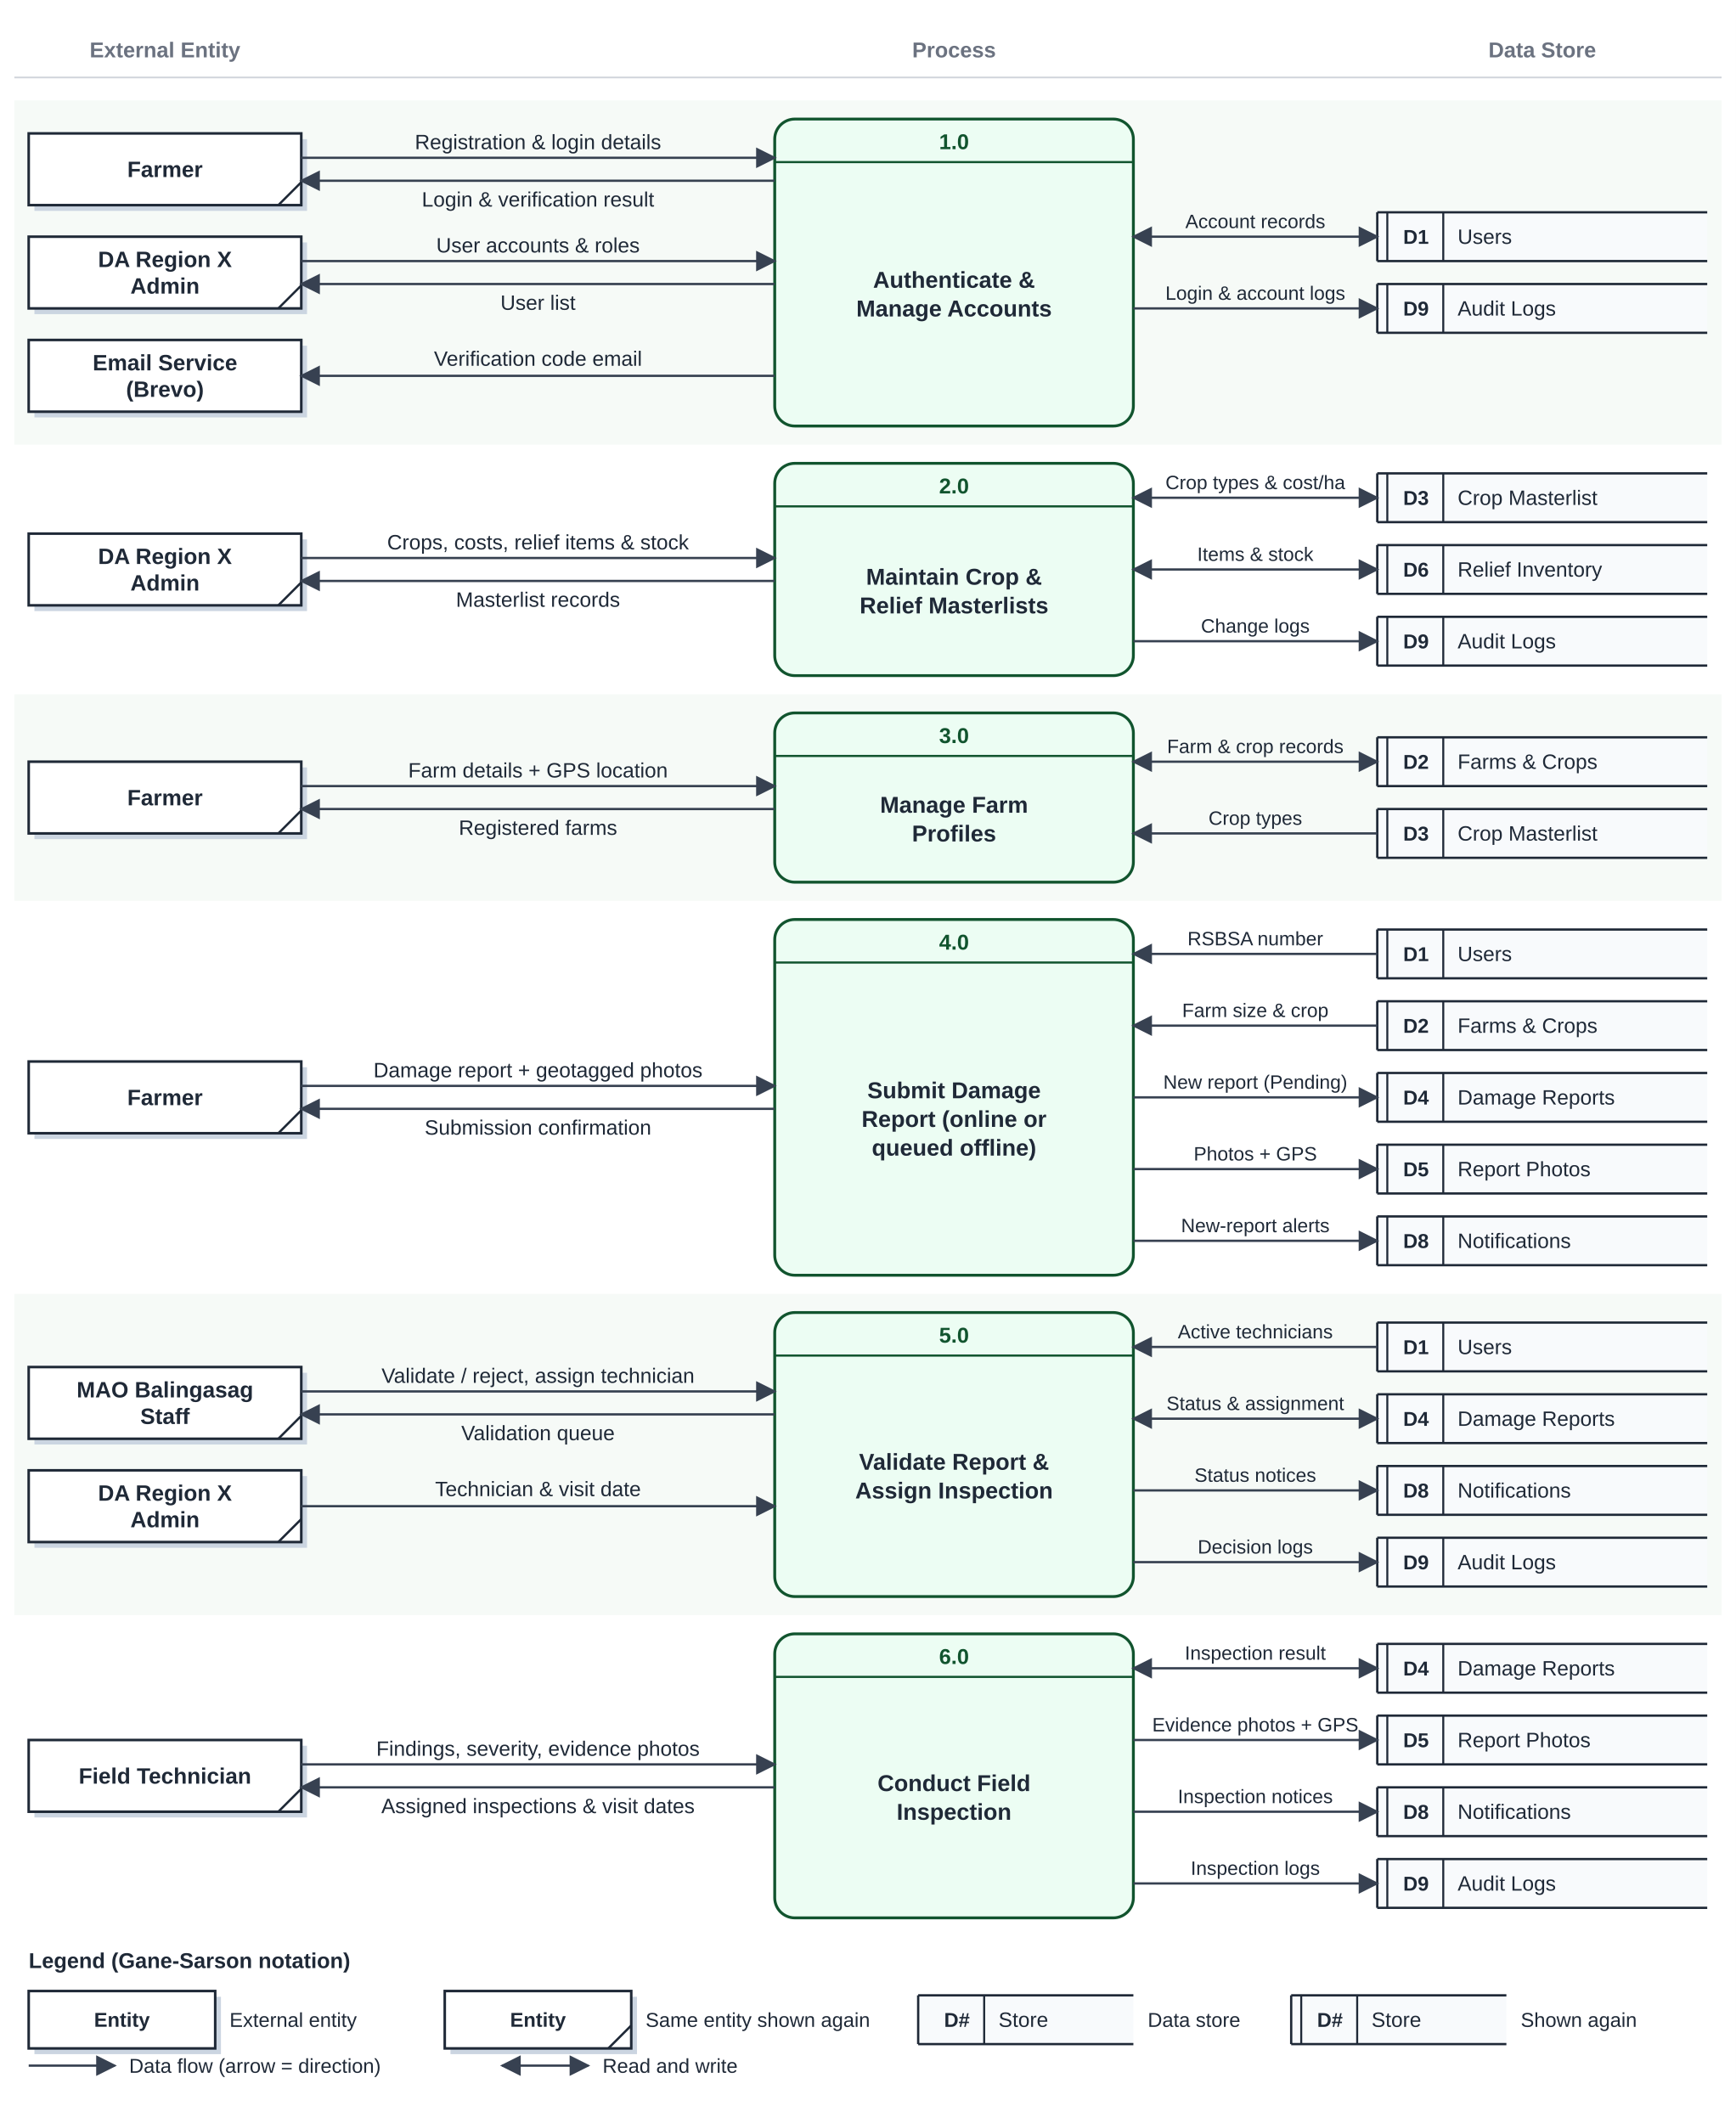
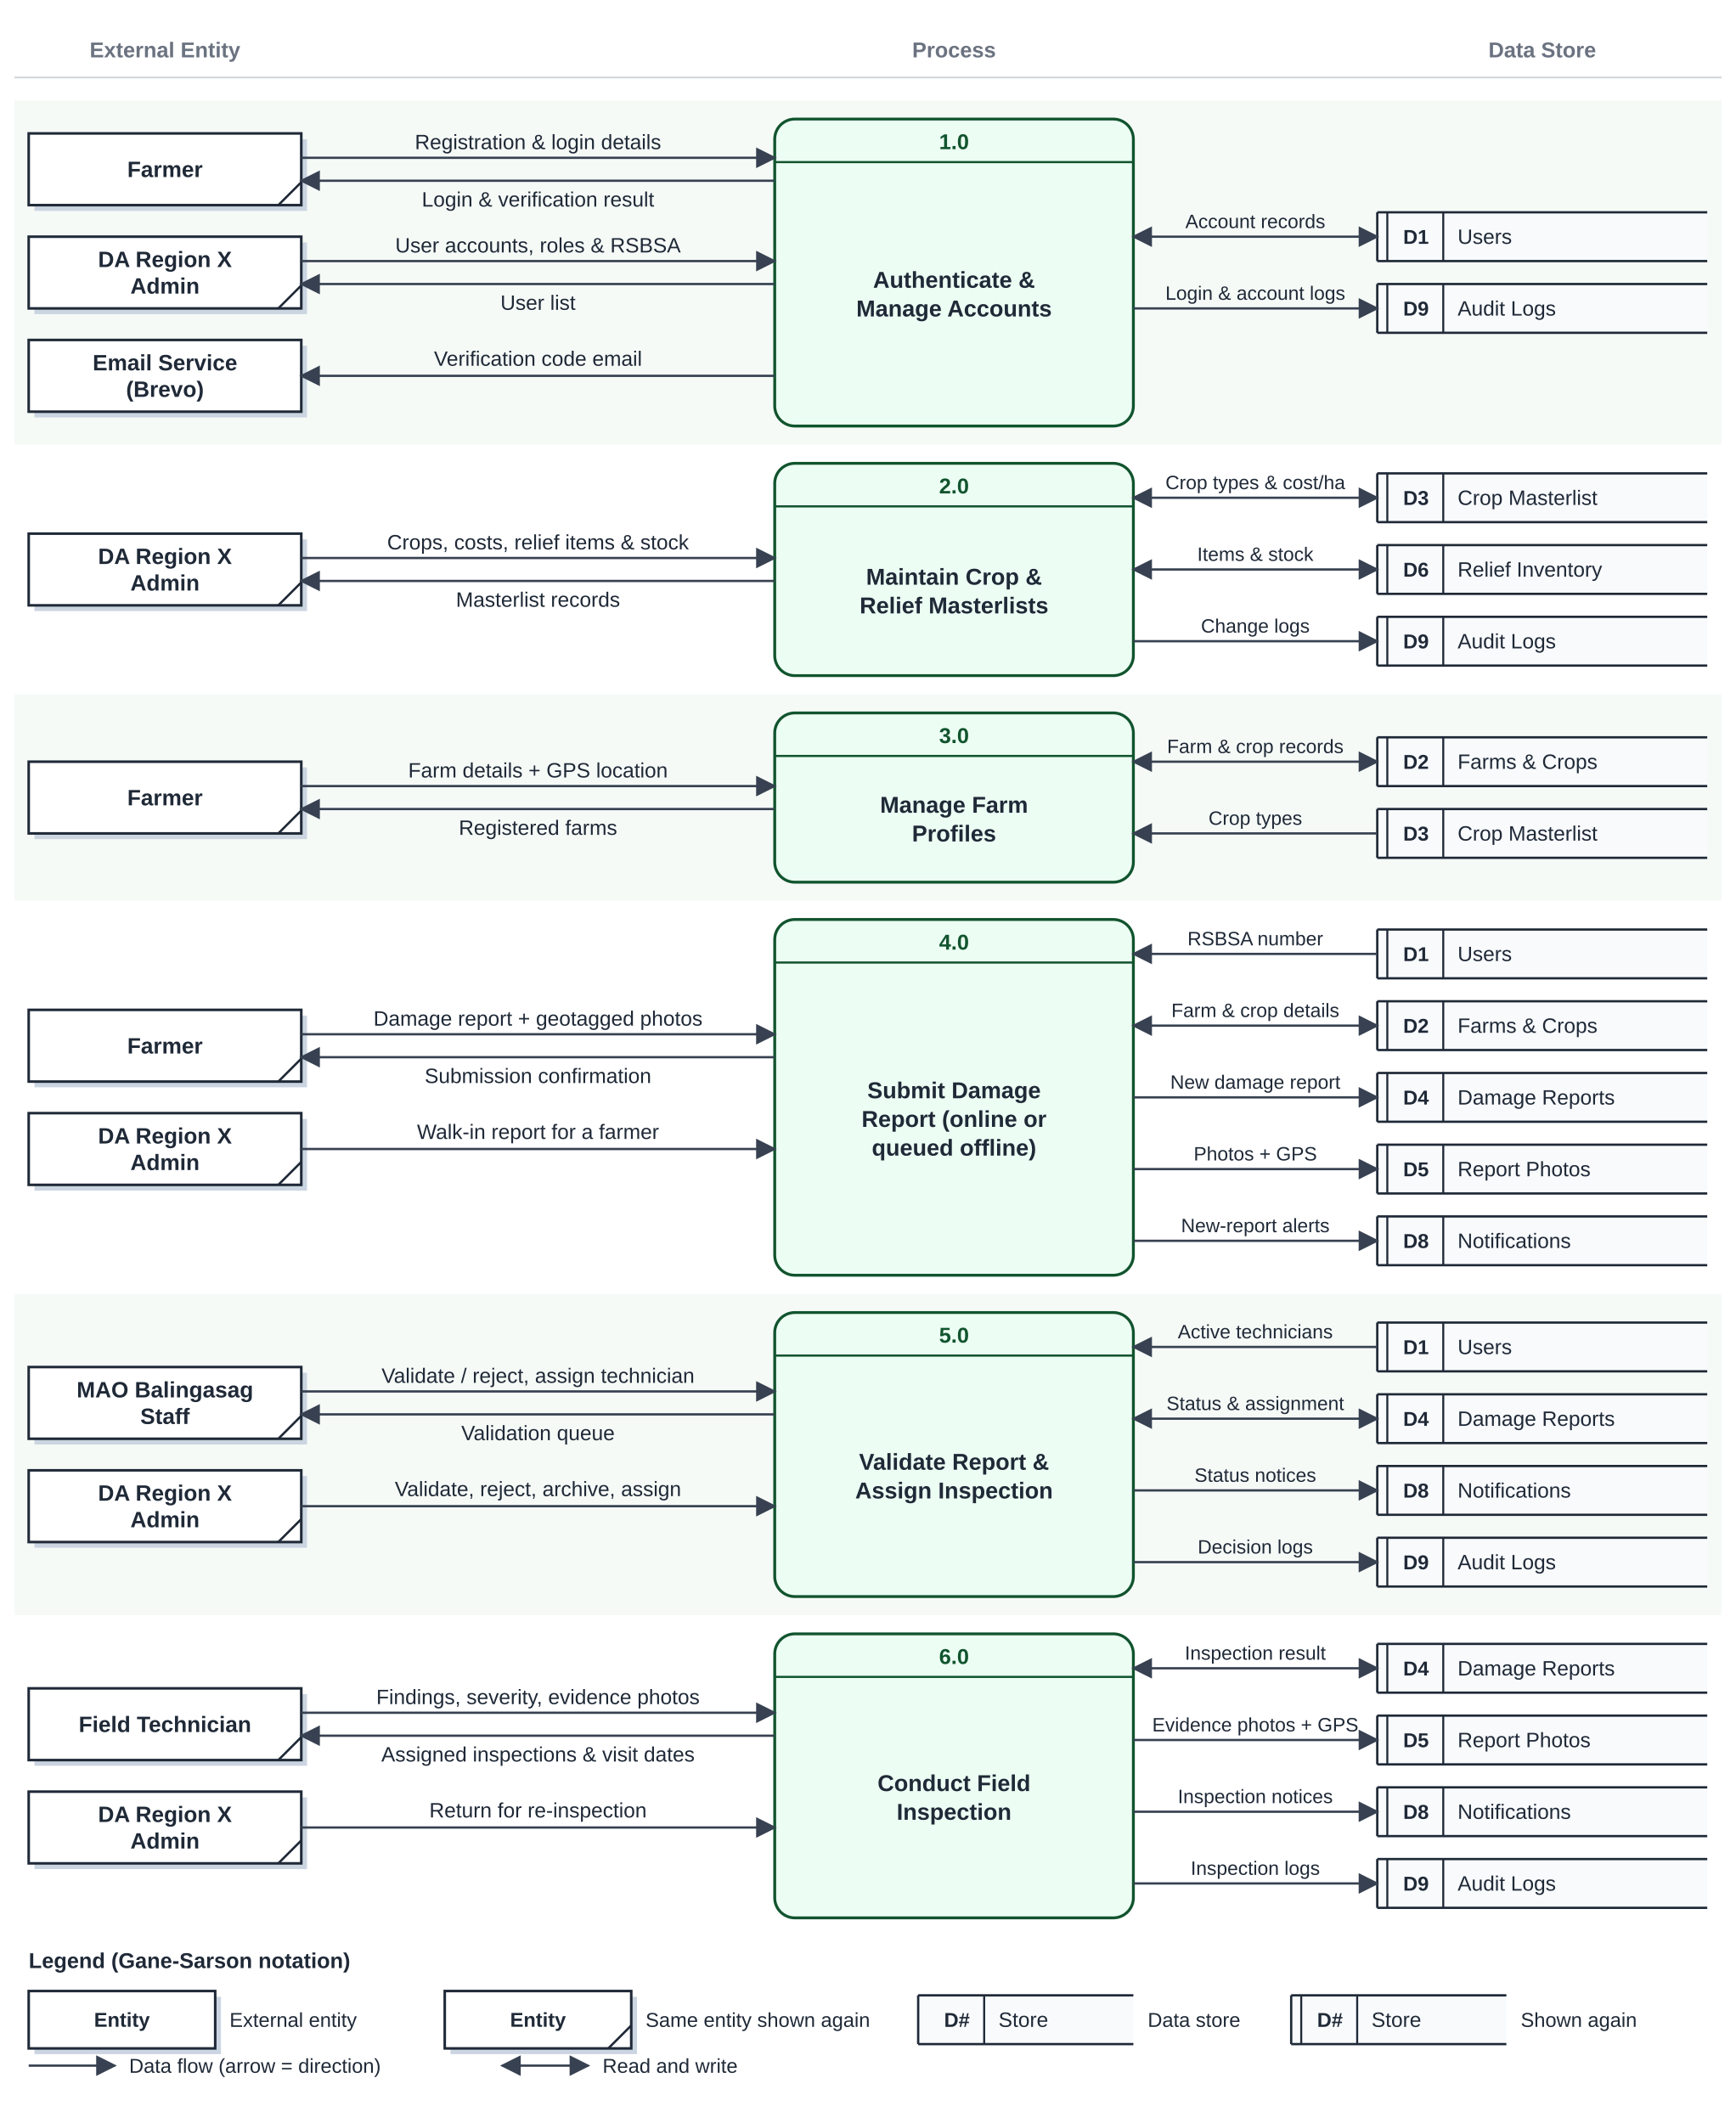
<svg xmlns="http://www.w3.org/2000/svg" width="1210" height="1480" viewBox="0 0 1210 1480">
  <defs>
    <marker id="ah" viewBox="0 0 10 10" refX="9" refY="5" markerWidth="9" markerHeight="9" orient="auto-start-reverse">
      <path d="M0,0 L10,5 L0,10 z" fill="#374151" />
    </marker>
  </defs>
  <rect width="1210" height="1480" fill="white" />
  <text x="115.0" y="40" font-family="Arial, Helvetica, sans-serif" font-size="15" font-weight="bold" fill="#6b7280" text-anchor="middle">External Entity</text>
  <text x="665.0" y="40" font-family="Arial, Helvetica, sans-serif" font-size="15" font-weight="bold" fill="#6b7280" text-anchor="middle">Process</text>
  <text x="1075.0" y="40" font-family="Arial, Helvetica, sans-serif" font-size="15" font-weight="bold" fill="#6b7280" text-anchor="middle">Data Store</text>
  <line x1="10" y1="54" x2="1200" y2="54" stroke="#d1d5db" stroke-width="1.2" />
  <rect x="10" y="70" width="1190" height="240" fill="#f6faf7" />
  <rect x="540" y="83" width="250" height="214" rx="14" fill="#ecfdf3" stroke="#11542e" stroke-width="2" />
  <line x1="540" y1="113" x2="790" y2="113" stroke="#11542e" stroke-width="1.5" />
  <text x="665.0" y="104" font-family="Arial, Helvetica, sans-serif" font-size="15" font-weight="bold" fill="#11542e" text-anchor="middle">1.0</text>
  <text x="665.0" y="200.6" font-family="Arial, Helvetica, sans-serif" font-size="16" font-weight="bold" fill="#1f2937" text-anchor="middle">Authenticate &amp;</text>
  <text x="665.0" y="220.6" font-family="Arial, Helvetica, sans-serif" font-size="16" font-weight="bold" fill="#1f2937" text-anchor="middle">Manage Accounts</text>
  <rect x="24" y="97.0" width="190" height="50" fill="#cbd5e1" />
  <rect x="20" y="93.0" width="190" height="50" fill="white" stroke="#1f2937" stroke-width="1.8" />
  <line x1="194" y1="143.0" x2="210" y2="127.0" stroke="#1f2937" stroke-width="1.6" />
  <text x="115.0" y="123.425" font-family="Arial, Helvetica, sans-serif" font-size="15.5" font-weight="bold" fill="#1f2937" text-anchor="middle">Farmer</text>
  <line x1="210" y1="110.0" x2="540" y2="110.0" stroke="#374151" stroke-width="1.6" marker-end="url(#ah)" />
  <text x="375.0" y="104.0" font-family="Arial, Helvetica, sans-serif" font-size="14.5" font-weight="normal" fill="#1f2937" text-anchor="middle">Registration &amp; login details</text>
  <line x1="540" y1="126.0" x2="210" y2="126.0" stroke="#374151" stroke-width="1.6" marker-end="url(#ah)" />
  <text x="375.0" y="144.0" font-family="Arial, Helvetica, sans-serif" font-size="14.5" font-weight="normal" fill="#1f2937" text-anchor="middle">Login &amp; verification result</text>
  <rect x="24" y="169.0" width="190" height="50" fill="#cbd5e1" />
  <rect x="20" y="165.0" width="190" height="50" fill="white" stroke="#1f2937" stroke-width="1.8" />
  <line x1="194" y1="215.0" x2="210" y2="199.0" stroke="#1f2937" stroke-width="1.6" />
  <text x="115.0" y="186.175" font-family="Arial, Helvetica, sans-serif" font-size="15.5" font-weight="bold" fill="#1f2937" text-anchor="middle">DA Region X</text>
  <text x="115.0" y="204.675" font-family="Arial, Helvetica, sans-serif" font-size="15.5" font-weight="bold" fill="#1f2937" text-anchor="middle">Admin</text>
  <line x1="210" y1="182.0" x2="540" y2="182.0" stroke="#374151" stroke-width="1.6" marker-end="url(#ah)" />
-   <text x="375.0" y="176.0" font-family="Arial, Helvetica, sans-serif" font-size="14.5" font-weight="normal" fill="#1f2937" text-anchor="middle">User accounts &amp; roles</text>
+   <text x="375.0" y="176.0" font-family="Arial, Helvetica, sans-serif" font-size="14.5" font-weight="normal" fill="#1f2937" text-anchor="middle">User accounts, roles &amp; RSBSA</text>
  <line x1="540" y1="198.0" x2="210" y2="198.0" stroke="#374151" stroke-width="1.6" marker-end="url(#ah)" />
  <text x="375.0" y="216.0" font-family="Arial, Helvetica, sans-serif" font-size="14.5" font-weight="normal" fill="#1f2937" text-anchor="middle">User list</text>
  <rect x="24" y="241.0" width="190" height="50" fill="#cbd5e1" />
  <rect x="20" y="237.0" width="190" height="50" fill="white" stroke="#1f2937" stroke-width="1.8" />
  <text x="115.0" y="258.175" font-family="Arial, Helvetica, sans-serif" font-size="15.5" font-weight="bold" fill="#1f2937" text-anchor="middle">Email Service</text>
  <text x="115.0" y="276.675" font-family="Arial, Helvetica, sans-serif" font-size="15.5" font-weight="bold" fill="#1f2937" text-anchor="middle">(Brevo)</text>
  <line x1="540" y1="262.0" x2="210" y2="262.0" stroke="#374151" stroke-width="1.6" marker-end="url(#ah)" />
  <text x="375.0" y="255.0" font-family="Arial, Helvetica, sans-serif" font-size="14.5" font-weight="normal" fill="#1f2937" text-anchor="middle">Verification code email</text>
  <rect x="960" y="148.0" width="230" height="34" fill="#f8fafc" stroke="none" />
  <line x1="960" y1="148.0" x2="1190" y2="148.0" stroke="#1f2937" stroke-width="1.6" />
  <line x1="960" y1="182.0" x2="1190" y2="182.0" stroke="#1f2937" stroke-width="1.6" />
  <line x1="960" y1="148.0" x2="960" y2="182.0" stroke="#1f2937" stroke-width="1.6" />
  <line x1="1006" y1="148.0" x2="1006" y2="182.0" stroke="#1f2937" stroke-width="1.4" />
  <line x1="967" y1="148.0" x2="967" y2="182.0" stroke="#1f2937" stroke-width="1.4" />
  <text x="987" y="170.0" font-family="Arial, Helvetica, sans-serif" font-size="14" font-weight="bold" fill="#1f2937" text-anchor="middle">D1</text>
  <text x="1016" y="170.0" font-family="Arial, Helvetica, sans-serif" font-size="14.5" font-weight="normal" fill="#1f2937" text-anchor="start">Users</text>
  <line x1="790" y1="165.0" x2="960" y2="165.0" stroke="#374151" stroke-width="1.6" marker-end="url(#ah)" marker-start="url(#ah)" />
  <text x="875.0" y="159.0" font-family="Arial, Helvetica, sans-serif" font-size="13.5" font-weight="normal" fill="#1f2937" text-anchor="middle">Account records</text>
  <rect x="960" y="198.0" width="230" height="34" fill="#f8fafc" stroke="none" />
  <line x1="960" y1="198.0" x2="1190" y2="198.0" stroke="#1f2937" stroke-width="1.6" />
  <line x1="960" y1="232.0" x2="1190" y2="232.0" stroke="#1f2937" stroke-width="1.6" />
  <line x1="960" y1="198.0" x2="960" y2="232.0" stroke="#1f2937" stroke-width="1.6" />
  <line x1="1006" y1="198.0" x2="1006" y2="232.0" stroke="#1f2937" stroke-width="1.4" />
  <line x1="967" y1="198.0" x2="967" y2="232.0" stroke="#1f2937" stroke-width="1.4" />
  <text x="987" y="220.0" font-family="Arial, Helvetica, sans-serif" font-size="14" font-weight="bold" fill="#1f2937" text-anchor="middle">D9</text>
  <text x="1016" y="220.0" font-family="Arial, Helvetica, sans-serif" font-size="14.5" font-weight="normal" fill="#1f2937" text-anchor="start">Audit Logs</text>
  <line x1="790" y1="215.0" x2="960" y2="215.0" stroke="#374151" stroke-width="1.6" marker-end="url(#ah)" />
  <text x="875.0" y="209.0" font-family="Arial, Helvetica, sans-serif" font-size="13.5" font-weight="normal" fill="#1f2937" text-anchor="middle">Login &amp; account logs</text>
  <rect x="540" y="323" width="250" height="148" rx="14" fill="#ecfdf3" stroke="#11542e" stroke-width="2" />
  <line x1="540" y1="353" x2="790" y2="353" stroke="#11542e" stroke-width="1.5" />
  <text x="665.0" y="344" font-family="Arial, Helvetica, sans-serif" font-size="15" font-weight="bold" fill="#11542e" text-anchor="middle">2.0</text>
  <text x="665.0" y="407.6" font-family="Arial, Helvetica, sans-serif" font-size="16" font-weight="bold" fill="#1f2937" text-anchor="middle">Maintain Crop &amp;</text>
  <text x="665.0" y="427.6" font-family="Arial, Helvetica, sans-serif" font-size="16" font-weight="bold" fill="#1f2937" text-anchor="middle">Relief Masterlists</text>
  <rect x="24" y="376.0" width="190" height="50" fill="#cbd5e1" />
  <rect x="20" y="372.0" width="190" height="50" fill="white" stroke="#1f2937" stroke-width="1.8" />
  <line x1="194" y1="422.0" x2="210" y2="406.0" stroke="#1f2937" stroke-width="1.6" />
  <text x="115.0" y="393.175" font-family="Arial, Helvetica, sans-serif" font-size="15.5" font-weight="bold" fill="#1f2937" text-anchor="middle">DA Region X</text>
  <text x="115.0" y="411.675" font-family="Arial, Helvetica, sans-serif" font-size="15.5" font-weight="bold" fill="#1f2937" text-anchor="middle">Admin</text>
  <line x1="210" y1="389.0" x2="540" y2="389.0" stroke="#374151" stroke-width="1.6" marker-end="url(#ah)" />
  <text x="375.0" y="383.0" font-family="Arial, Helvetica, sans-serif" font-size="14.5" font-weight="normal" fill="#1f2937" text-anchor="middle">Crops, costs, relief items &amp; stock</text>
  <line x1="540" y1="405.0" x2="210" y2="405.0" stroke="#374151" stroke-width="1.6" marker-end="url(#ah)" />
  <text x="375.0" y="423.0" font-family="Arial, Helvetica, sans-serif" font-size="14.5" font-weight="normal" fill="#1f2937" text-anchor="middle">Masterlist records</text>
  <rect x="960" y="330.0" width="230" height="34" fill="#f8fafc" stroke="none" />
  <line x1="960" y1="330.0" x2="1190" y2="330.0" stroke="#1f2937" stroke-width="1.6" />
  <line x1="960" y1="364.0" x2="1190" y2="364.0" stroke="#1f2937" stroke-width="1.6" />
  <line x1="960" y1="330.0" x2="960" y2="364.0" stroke="#1f2937" stroke-width="1.6" />
  <line x1="1006" y1="330.0" x2="1006" y2="364.0" stroke="#1f2937" stroke-width="1.4" />
  <line x1="967" y1="330.0" x2="967" y2="364.0" stroke="#1f2937" stroke-width="1.4" />
  <text x="987" y="352.0" font-family="Arial, Helvetica, sans-serif" font-size="14" font-weight="bold" fill="#1f2937" text-anchor="middle">D3</text>
  <text x="1016" y="352.0" font-family="Arial, Helvetica, sans-serif" font-size="14.5" font-weight="normal" fill="#1f2937" text-anchor="start">Crop Masterlist</text>
  <line x1="790" y1="347.0" x2="960" y2="347.0" stroke="#374151" stroke-width="1.6" marker-end="url(#ah)" marker-start="url(#ah)" />
  <text x="875.0" y="341.0" font-family="Arial, Helvetica, sans-serif" font-size="13.5" font-weight="normal" fill="#1f2937" text-anchor="middle">Crop types &amp; cost/ha</text>
  <rect x="960" y="380.0" width="230" height="34" fill="#f8fafc" stroke="none" />
  <line x1="960" y1="380.0" x2="1190" y2="380.0" stroke="#1f2937" stroke-width="1.6" />
  <line x1="960" y1="414.0" x2="1190" y2="414.0" stroke="#1f2937" stroke-width="1.6" />
  <line x1="960" y1="380.0" x2="960" y2="414.0" stroke="#1f2937" stroke-width="1.6" />
  <line x1="1006" y1="380.0" x2="1006" y2="414.0" stroke="#1f2937" stroke-width="1.4" />
  <line x1="967" y1="380.0" x2="967" y2="414.0" stroke="#1f2937" stroke-width="1.4" />
  <text x="987" y="402.0" font-family="Arial, Helvetica, sans-serif" font-size="14" font-weight="bold" fill="#1f2937" text-anchor="middle">D6</text>
  <text x="1016" y="402.0" font-family="Arial, Helvetica, sans-serif" font-size="14.5" font-weight="normal" fill="#1f2937" text-anchor="start">Relief Inventory</text>
  <line x1="790" y1="397.0" x2="960" y2="397.0" stroke="#374151" stroke-width="1.6" marker-end="url(#ah)" marker-start="url(#ah)" />
  <text x="875.0" y="391.0" font-family="Arial, Helvetica, sans-serif" font-size="13.5" font-weight="normal" fill="#1f2937" text-anchor="middle">Items &amp; stock</text>
  <rect x="960" y="430.0" width="230" height="34" fill="#f8fafc" stroke="none" />
  <line x1="960" y1="430.0" x2="1190" y2="430.0" stroke="#1f2937" stroke-width="1.6" />
  <line x1="960" y1="464.0" x2="1190" y2="464.0" stroke="#1f2937" stroke-width="1.6" />
  <line x1="960" y1="430.0" x2="960" y2="464.0" stroke="#1f2937" stroke-width="1.6" />
  <line x1="1006" y1="430.0" x2="1006" y2="464.0" stroke="#1f2937" stroke-width="1.4" />
  <line x1="967" y1="430.0" x2="967" y2="464.0" stroke="#1f2937" stroke-width="1.4" />
  <text x="987" y="452.0" font-family="Arial, Helvetica, sans-serif" font-size="14" font-weight="bold" fill="#1f2937" text-anchor="middle">D9</text>
  <text x="1016" y="452.0" font-family="Arial, Helvetica, sans-serif" font-size="14.5" font-weight="normal" fill="#1f2937" text-anchor="start">Audit Logs</text>
  <line x1="790" y1="447.0" x2="960" y2="447.0" stroke="#374151" stroke-width="1.6" marker-end="url(#ah)" />
  <text x="875.0" y="441.0" font-family="Arial, Helvetica, sans-serif" font-size="13.5" font-weight="normal" fill="#1f2937" text-anchor="middle">Change logs</text>
  <rect x="10" y="484" width="1190" height="144" fill="#f6faf7" />
  <rect x="540" y="497" width="250" height="118" rx="14" fill="#ecfdf3" stroke="#11542e" stroke-width="2" />
  <line x1="540" y1="527" x2="790" y2="527" stroke="#11542e" stroke-width="1.5" />
  <text x="665.0" y="518" font-family="Arial, Helvetica, sans-serif" font-size="15" font-weight="bold" fill="#11542e" text-anchor="middle">3.0</text>
  <text x="665.0" y="566.6" font-family="Arial, Helvetica, sans-serif" font-size="16" font-weight="bold" fill="#1f2937" text-anchor="middle">Manage Farm</text>
  <text x="665.0" y="586.6" font-family="Arial, Helvetica, sans-serif" font-size="16" font-weight="bold" fill="#1f2937" text-anchor="middle">Profiles</text>
  <rect x="24" y="535.0" width="190" height="50" fill="#cbd5e1" />
  <rect x="20" y="531.0" width="190" height="50" fill="white" stroke="#1f2937" stroke-width="1.8" />
  <line x1="194" y1="581.0" x2="210" y2="565.0" stroke="#1f2937" stroke-width="1.6" />
  <text x="115.0" y="561.425" font-family="Arial, Helvetica, sans-serif" font-size="15.5" font-weight="bold" fill="#1f2937" text-anchor="middle">Farmer</text>
  <line x1="210" y1="548.0" x2="540" y2="548.0" stroke="#374151" stroke-width="1.6" marker-end="url(#ah)" />
  <text x="375.0" y="542.0" font-family="Arial, Helvetica, sans-serif" font-size="14.5" font-weight="normal" fill="#1f2937" text-anchor="middle">Farm details + GPS location</text>
  <line x1="540" y1="564.0" x2="210" y2="564.0" stroke="#374151" stroke-width="1.6" marker-end="url(#ah)" />
  <text x="375.0" y="582.0" font-family="Arial, Helvetica, sans-serif" font-size="14.5" font-weight="normal" fill="#1f2937" text-anchor="middle">Registered farms</text>
  <rect x="960" y="514.0" width="230" height="34" fill="#f8fafc" stroke="none" />
  <line x1="960" y1="514.0" x2="1190" y2="514.0" stroke="#1f2937" stroke-width="1.6" />
  <line x1="960" y1="548.0" x2="1190" y2="548.0" stroke="#1f2937" stroke-width="1.6" />
  <line x1="960" y1="514.0" x2="960" y2="548.0" stroke="#1f2937" stroke-width="1.6" />
  <line x1="1006" y1="514.0" x2="1006" y2="548.0" stroke="#1f2937" stroke-width="1.4" />
  <line x1="967" y1="514.0" x2="967" y2="548.0" stroke="#1f2937" stroke-width="1.4" />
  <text x="987" y="536.0" font-family="Arial, Helvetica, sans-serif" font-size="14" font-weight="bold" fill="#1f2937" text-anchor="middle">D2</text>
  <text x="1016" y="536.0" font-family="Arial, Helvetica, sans-serif" font-size="14.5" font-weight="normal" fill="#1f2937" text-anchor="start">Farms &amp; Crops</text>
  <line x1="790" y1="531.0" x2="960" y2="531.0" stroke="#374151" stroke-width="1.6" marker-end="url(#ah)" marker-start="url(#ah)" />
  <text x="875.0" y="525.0" font-family="Arial, Helvetica, sans-serif" font-size="13.5" font-weight="normal" fill="#1f2937" text-anchor="middle">Farm &amp; crop records</text>
  <rect x="960" y="564.0" width="230" height="34" fill="#f8fafc" stroke="none" />
  <line x1="960" y1="564.0" x2="1190" y2="564.0" stroke="#1f2937" stroke-width="1.6" />
  <line x1="960" y1="598.0" x2="1190" y2="598.0" stroke="#1f2937" stroke-width="1.6" />
  <line x1="960" y1="564.0" x2="960" y2="598.0" stroke="#1f2937" stroke-width="1.6" />
  <line x1="1006" y1="564.0" x2="1006" y2="598.0" stroke="#1f2937" stroke-width="1.4" />
  <line x1="967" y1="564.0" x2="967" y2="598.0" stroke="#1f2937" stroke-width="1.4" />
  <text x="987" y="586.0" font-family="Arial, Helvetica, sans-serif" font-size="14" font-weight="bold" fill="#1f2937" text-anchor="middle">D3</text>
  <text x="1016" y="586.0" font-family="Arial, Helvetica, sans-serif" font-size="14.5" font-weight="normal" fill="#1f2937" text-anchor="start">Crop Masterlist</text>
  <line x1="960" y1="581.0" x2="790" y2="581.0" stroke="#374151" stroke-width="1.6" marker-end="url(#ah)" />
  <text x="875.0" y="575.0" font-family="Arial, Helvetica, sans-serif" font-size="13.5" font-weight="normal" fill="#1f2937" text-anchor="middle">Crop types</text>
  <rect x="540" y="641" width="250" height="248" rx="14" fill="#ecfdf3" stroke="#11542e" stroke-width="2" />
  <line x1="540" y1="671" x2="790" y2="671" stroke="#11542e" stroke-width="1.5" />
  <text x="665.0" y="662" font-family="Arial, Helvetica, sans-serif" font-size="15" font-weight="bold" fill="#11542e" text-anchor="middle">4.0</text>
  <text x="665.0" y="765.6" font-family="Arial, Helvetica, sans-serif" font-size="16" font-weight="bold" fill="#1f2937" text-anchor="middle">Submit Damage</text>
  <text x="665.0" y="785.6" font-family="Arial, Helvetica, sans-serif" font-size="16" font-weight="bold" fill="#1f2937" text-anchor="middle">Report (online or</text>
  <text x="665.0" y="805.6" font-family="Arial, Helvetica, sans-serif" font-size="16" font-weight="bold" fill="#1f2937" text-anchor="middle">queued offline)</text>
-   <rect x="24" y="744.0" width="190" height="50" fill="#cbd5e1" />
-   <rect x="20" y="740.0" width="190" height="50" fill="white" stroke="#1f2937" stroke-width="1.8" />
-   <line x1="194" y1="790.0" x2="210" y2="774.0" stroke="#1f2937" stroke-width="1.6" />
-   <text x="115.0" y="770.425" font-family="Arial, Helvetica, sans-serif" font-size="15.5" font-weight="bold" fill="#1f2937" text-anchor="middle">Farmer</text>
-   <line x1="210" y1="757.0" x2="540" y2="757.0" stroke="#374151" stroke-width="1.6" marker-end="url(#ah)" />
-   <text x="375.0" y="751.0" font-family="Arial, Helvetica, sans-serif" font-size="14.5" font-weight="normal" fill="#1f2937" text-anchor="middle">Damage report + geotagged photos</text>
-   <line x1="540" y1="773.0" x2="210" y2="773.0" stroke="#374151" stroke-width="1.6" marker-end="url(#ah)" />
-   <text x="375.0" y="791.0" font-family="Arial, Helvetica, sans-serif" font-size="14.5" font-weight="normal" fill="#1f2937" text-anchor="middle">Submission confirmation</text>
+   <rect x="24" y="708.0" width="190" height="50" fill="#cbd5e1" />
+   <rect x="20" y="704.0" width="190" height="50" fill="white" stroke="#1f2937" stroke-width="1.8" />
+   <line x1="194" y1="754.0" x2="210" y2="738.0" stroke="#1f2937" stroke-width="1.6" />
+   <text x="115.0" y="734.425" font-family="Arial, Helvetica, sans-serif" font-size="15.5" font-weight="bold" fill="#1f2937" text-anchor="middle">Farmer</text>
+   <line x1="210" y1="721.0" x2="540" y2="721.0" stroke="#374151" stroke-width="1.6" marker-end="url(#ah)" />
+   <text x="375.0" y="715.0" font-family="Arial, Helvetica, sans-serif" font-size="14.5" font-weight="normal" fill="#1f2937" text-anchor="middle">Damage report + geotagged photos</text>
+   <line x1="540" y1="737.0" x2="210" y2="737.0" stroke="#374151" stroke-width="1.6" marker-end="url(#ah)" />
+   <text x="375.0" y="755.0" font-family="Arial, Helvetica, sans-serif" font-size="14.5" font-weight="normal" fill="#1f2937" text-anchor="middle">Submission confirmation</text>
+   <rect x="24" y="780.0" width="190" height="50" fill="#cbd5e1" />
+   <rect x="20" y="776.0" width="190" height="50" fill="white" stroke="#1f2937" stroke-width="1.8" />
+   <line x1="194" y1="826.0" x2="210" y2="810.0" stroke="#1f2937" stroke-width="1.6" />
+   <text x="115.0" y="797.175" font-family="Arial, Helvetica, sans-serif" font-size="15.5" font-weight="bold" fill="#1f2937" text-anchor="middle">DA Region X</text>
+   <text x="115.0" y="815.675" font-family="Arial, Helvetica, sans-serif" font-size="15.5" font-weight="bold" fill="#1f2937" text-anchor="middle">Admin</text>
+   <line x1="210" y1="801.0" x2="540" y2="801.0" stroke="#374151" stroke-width="1.6" marker-end="url(#ah)" />
+   <text x="375.0" y="794.0" font-family="Arial, Helvetica, sans-serif" font-size="14.5" font-weight="normal" fill="#1f2937" text-anchor="middle">Walk-in report for a farmer</text>
  <rect x="960" y="648.0" width="230" height="34" fill="#f8fafc" stroke="none" />
  <line x1="960" y1="648.0" x2="1190" y2="648.0" stroke="#1f2937" stroke-width="1.6" />
  <line x1="960" y1="682.0" x2="1190" y2="682.0" stroke="#1f2937" stroke-width="1.6" />
  <line x1="960" y1="648.0" x2="960" y2="682.0" stroke="#1f2937" stroke-width="1.6" />
  <line x1="1006" y1="648.0" x2="1006" y2="682.0" stroke="#1f2937" stroke-width="1.4" />
  <line x1="967" y1="648.0" x2="967" y2="682.0" stroke="#1f2937" stroke-width="1.4" />
  <text x="987" y="670.0" font-family="Arial, Helvetica, sans-serif" font-size="14" font-weight="bold" fill="#1f2937" text-anchor="middle">D1</text>
  <text x="1016" y="670.0" font-family="Arial, Helvetica, sans-serif" font-size="14.5" font-weight="normal" fill="#1f2937" text-anchor="start">Users</text>
  <line x1="960" y1="665.0" x2="790" y2="665.0" stroke="#374151" stroke-width="1.6" marker-end="url(#ah)" />
  <text x="875.0" y="659.0" font-family="Arial, Helvetica, sans-serif" font-size="13.5" font-weight="normal" fill="#1f2937" text-anchor="middle">RSBSA number</text>
  <rect x="960" y="698.0" width="230" height="34" fill="#f8fafc" stroke="none" />
  <line x1="960" y1="698.0" x2="1190" y2="698.0" stroke="#1f2937" stroke-width="1.6" />
  <line x1="960" y1="732.0" x2="1190" y2="732.0" stroke="#1f2937" stroke-width="1.6" />
  <line x1="960" y1="698.0" x2="960" y2="732.0" stroke="#1f2937" stroke-width="1.6" />
  <line x1="1006" y1="698.0" x2="1006" y2="732.0" stroke="#1f2937" stroke-width="1.4" />
  <line x1="967" y1="698.0" x2="967" y2="732.0" stroke="#1f2937" stroke-width="1.4" />
  <text x="987" y="720.0" font-family="Arial, Helvetica, sans-serif" font-size="14" font-weight="bold" fill="#1f2937" text-anchor="middle">D2</text>
  <text x="1016" y="720.0" font-family="Arial, Helvetica, sans-serif" font-size="14.5" font-weight="normal" fill="#1f2937" text-anchor="start">Farms &amp; Crops</text>
-   <line x1="960" y1="715.0" x2="790" y2="715.0" stroke="#374151" stroke-width="1.6" marker-end="url(#ah)" />
-   <text x="875.0" y="709.0" font-family="Arial, Helvetica, sans-serif" font-size="13.5" font-weight="normal" fill="#1f2937" text-anchor="middle">Farm size &amp; crop</text>
+   <line x1="790" y1="715.0" x2="960" y2="715.0" stroke="#374151" stroke-width="1.6" marker-end="url(#ah)" marker-start="url(#ah)" />
+   <text x="875.0" y="709.0" font-family="Arial, Helvetica, sans-serif" font-size="13.5" font-weight="normal" fill="#1f2937" text-anchor="middle">Farm &amp; crop details</text>
  <rect x="960" y="748.0" width="230" height="34" fill="#f8fafc" stroke="none" />
  <line x1="960" y1="748.0" x2="1190" y2="748.0" stroke="#1f2937" stroke-width="1.6" />
  <line x1="960" y1="782.0" x2="1190" y2="782.0" stroke="#1f2937" stroke-width="1.6" />
  <line x1="960" y1="748.0" x2="960" y2="782.0" stroke="#1f2937" stroke-width="1.6" />
  <line x1="1006" y1="748.0" x2="1006" y2="782.0" stroke="#1f2937" stroke-width="1.4" />
  <line x1="967" y1="748.0" x2="967" y2="782.0" stroke="#1f2937" stroke-width="1.4" />
  <text x="987" y="770.0" font-family="Arial, Helvetica, sans-serif" font-size="14" font-weight="bold" fill="#1f2937" text-anchor="middle">D4</text>
  <text x="1016" y="770.0" font-family="Arial, Helvetica, sans-serif" font-size="14.5" font-weight="normal" fill="#1f2937" text-anchor="start">Damage Reports</text>
  <line x1="790" y1="765.0" x2="960" y2="765.0" stroke="#374151" stroke-width="1.6" marker-end="url(#ah)" />
-   <text x="875.0" y="759.0" font-family="Arial, Helvetica, sans-serif" font-size="13.5" font-weight="normal" fill="#1f2937" text-anchor="middle">New report (Pending)</text>
+   <text x="875.0" y="759.0" font-family="Arial, Helvetica, sans-serif" font-size="13.5" font-weight="normal" fill="#1f2937" text-anchor="middle">New damage report</text>
  <rect x="960" y="798.0" width="230" height="34" fill="#f8fafc" stroke="none" />
  <line x1="960" y1="798.0" x2="1190" y2="798.0" stroke="#1f2937" stroke-width="1.6" />
  <line x1="960" y1="832.0" x2="1190" y2="832.0" stroke="#1f2937" stroke-width="1.6" />
  <line x1="960" y1="798.0" x2="960" y2="832.0" stroke="#1f2937" stroke-width="1.6" />
  <line x1="1006" y1="798.0" x2="1006" y2="832.0" stroke="#1f2937" stroke-width="1.4" />
  <line x1="967" y1="798.0" x2="967" y2="832.0" stroke="#1f2937" stroke-width="1.4" />
  <text x="987" y="820.0" font-family="Arial, Helvetica, sans-serif" font-size="14" font-weight="bold" fill="#1f2937" text-anchor="middle">D5</text>
  <text x="1016" y="820.0" font-family="Arial, Helvetica, sans-serif" font-size="14.5" font-weight="normal" fill="#1f2937" text-anchor="start">Report Photos</text>
  <line x1="790" y1="815.0" x2="960" y2="815.0" stroke="#374151" stroke-width="1.6" marker-end="url(#ah)" />
  <text x="875.0" y="809.0" font-family="Arial, Helvetica, sans-serif" font-size="13.5" font-weight="normal" fill="#1f2937" text-anchor="middle">Photos + GPS</text>
  <rect x="960" y="848.0" width="230" height="34" fill="#f8fafc" stroke="none" />
  <line x1="960" y1="848.0" x2="1190" y2="848.0" stroke="#1f2937" stroke-width="1.6" />
  <line x1="960" y1="882.0" x2="1190" y2="882.0" stroke="#1f2937" stroke-width="1.6" />
  <line x1="960" y1="848.0" x2="960" y2="882.0" stroke="#1f2937" stroke-width="1.6" />
  <line x1="1006" y1="848.0" x2="1006" y2="882.0" stroke="#1f2937" stroke-width="1.4" />
  <line x1="967" y1="848.0" x2="967" y2="882.0" stroke="#1f2937" stroke-width="1.4" />
  <text x="987" y="870.0" font-family="Arial, Helvetica, sans-serif" font-size="14" font-weight="bold" fill="#1f2937" text-anchor="middle">D8</text>
  <text x="1016" y="870.0" font-family="Arial, Helvetica, sans-serif" font-size="14.5" font-weight="normal" fill="#1f2937" text-anchor="start">Notifications</text>
  <line x1="790" y1="865.0" x2="960" y2="865.0" stroke="#374151" stroke-width="1.6" marker-end="url(#ah)" />
  <text x="875.0" y="859.0" font-family="Arial, Helvetica, sans-serif" font-size="13.5" font-weight="normal" fill="#1f2937" text-anchor="middle">New-report alerts</text>
  <rect x="10" y="902" width="1190" height="224" fill="#f6faf7" />
  <rect x="540" y="915" width="250" height="198" rx="14" fill="#ecfdf3" stroke="#11542e" stroke-width="2" />
  <line x1="540" y1="945" x2="790" y2="945" stroke="#11542e" stroke-width="1.5" />
  <text x="665.0" y="936" font-family="Arial, Helvetica, sans-serif" font-size="15" font-weight="bold" fill="#11542e" text-anchor="middle">5.0</text>
  <text x="665.0" y="1024.6" font-family="Arial, Helvetica, sans-serif" font-size="16" font-weight="bold" fill="#1f2937" text-anchor="middle">Validate Report &amp;</text>
  <text x="665.0" y="1044.6" font-family="Arial, Helvetica, sans-serif" font-size="16" font-weight="bold" fill="#1f2937" text-anchor="middle">Assign Inspection</text>
  <rect x="24" y="957.0" width="190" height="50" fill="#cbd5e1" />
  <rect x="20" y="953.0" width="190" height="50" fill="white" stroke="#1f2937" stroke-width="1.8" />
  <line x1="194" y1="1003.0" x2="210" y2="987.0" stroke="#1f2937" stroke-width="1.6" />
  <text x="115.0" y="974.175" font-family="Arial, Helvetica, sans-serif" font-size="15.5" font-weight="bold" fill="#1f2937" text-anchor="middle">MAO Balingasag</text>
  <text x="115.0" y="992.675" font-family="Arial, Helvetica, sans-serif" font-size="15.5" font-weight="bold" fill="#1f2937" text-anchor="middle">Staff</text>
  <line x1="210" y1="970.0" x2="540" y2="970.0" stroke="#374151" stroke-width="1.6" marker-end="url(#ah)" />
  <text x="375.0" y="964.0" font-family="Arial, Helvetica, sans-serif" font-size="14.5" font-weight="normal" fill="#1f2937" text-anchor="middle">Validate / reject, assign technician</text>
  <line x1="540" y1="986.0" x2="210" y2="986.0" stroke="#374151" stroke-width="1.6" marker-end="url(#ah)" />
  <text x="375.0" y="1004.0" font-family="Arial, Helvetica, sans-serif" font-size="14.5" font-weight="normal" fill="#1f2937" text-anchor="middle">Validation queue</text>
  <rect x="24" y="1029.0" width="190" height="50" fill="#cbd5e1" />
  <rect x="20" y="1025.0" width="190" height="50" fill="white" stroke="#1f2937" stroke-width="1.8" />
  <line x1="194" y1="1075.0" x2="210" y2="1059.0" stroke="#1f2937" stroke-width="1.6" />
  <text x="115.0" y="1046.175" font-family="Arial, Helvetica, sans-serif" font-size="15.5" font-weight="bold" fill="#1f2937" text-anchor="middle">DA Region X</text>
  <text x="115.0" y="1064.675" font-family="Arial, Helvetica, sans-serif" font-size="15.5" font-weight="bold" fill="#1f2937" text-anchor="middle">Admin</text>
  <line x1="210" y1="1050.0" x2="540" y2="1050.0" stroke="#374151" stroke-width="1.6" marker-end="url(#ah)" />
-   <text x="375.0" y="1043.0" font-family="Arial, Helvetica, sans-serif" font-size="14.5" font-weight="normal" fill="#1f2937" text-anchor="middle">Technician &amp; visit date</text>
+   <text x="375.0" y="1043.0" font-family="Arial, Helvetica, sans-serif" font-size="14.5" font-weight="normal" fill="#1f2937" text-anchor="middle">Validate, reject, archive, assign</text>
  <rect x="960" y="922.0" width="230" height="34" fill="#f8fafc" stroke="none" />
  <line x1="960" y1="922.0" x2="1190" y2="922.0" stroke="#1f2937" stroke-width="1.6" />
  <line x1="960" y1="956.0" x2="1190" y2="956.0" stroke="#1f2937" stroke-width="1.6" />
  <line x1="960" y1="922.0" x2="960" y2="956.0" stroke="#1f2937" stroke-width="1.6" />
  <line x1="1006" y1="922.0" x2="1006" y2="956.0" stroke="#1f2937" stroke-width="1.4" />
  <line x1="967" y1="922.0" x2="967" y2="956.0" stroke="#1f2937" stroke-width="1.4" />
  <text x="987" y="944.0" font-family="Arial, Helvetica, sans-serif" font-size="14" font-weight="bold" fill="#1f2937" text-anchor="middle">D1</text>
  <text x="1016" y="944.0" font-family="Arial, Helvetica, sans-serif" font-size="14.5" font-weight="normal" fill="#1f2937" text-anchor="start">Users</text>
  <line x1="960" y1="939.0" x2="790" y2="939.0" stroke="#374151" stroke-width="1.6" marker-end="url(#ah)" />
  <text x="875.0" y="933.0" font-family="Arial, Helvetica, sans-serif" font-size="13.5" font-weight="normal" fill="#1f2937" text-anchor="middle">Active technicians</text>
  <rect x="960" y="972.0" width="230" height="34" fill="#f8fafc" stroke="none" />
  <line x1="960" y1="972.0" x2="1190" y2="972.0" stroke="#1f2937" stroke-width="1.6" />
  <line x1="960" y1="1006.0" x2="1190" y2="1006.0" stroke="#1f2937" stroke-width="1.6" />
  <line x1="960" y1="972.0" x2="960" y2="1006.0" stroke="#1f2937" stroke-width="1.6" />
  <line x1="1006" y1="972.0" x2="1006" y2="1006.0" stroke="#1f2937" stroke-width="1.4" />
  <line x1="967" y1="972.0" x2="967" y2="1006.0" stroke="#1f2937" stroke-width="1.4" />
  <text x="987" y="994.0" font-family="Arial, Helvetica, sans-serif" font-size="14" font-weight="bold" fill="#1f2937" text-anchor="middle">D4</text>
  <text x="1016" y="994.0" font-family="Arial, Helvetica, sans-serif" font-size="14.5" font-weight="normal" fill="#1f2937" text-anchor="start">Damage Reports</text>
  <line x1="790" y1="989.0" x2="960" y2="989.0" stroke="#374151" stroke-width="1.6" marker-end="url(#ah)" marker-start="url(#ah)" />
  <text x="875.0" y="983.0" font-family="Arial, Helvetica, sans-serif" font-size="13.5" font-weight="normal" fill="#1f2937" text-anchor="middle">Status &amp; assignment</text>
  <rect x="960" y="1022.0" width="230" height="34" fill="#f8fafc" stroke="none" />
  <line x1="960" y1="1022.0" x2="1190" y2="1022.0" stroke="#1f2937" stroke-width="1.6" />
  <line x1="960" y1="1056.0" x2="1190" y2="1056.0" stroke="#1f2937" stroke-width="1.6" />
  <line x1="960" y1="1022.0" x2="960" y2="1056.0" stroke="#1f2937" stroke-width="1.6" />
  <line x1="1006" y1="1022.0" x2="1006" y2="1056.0" stroke="#1f2937" stroke-width="1.4" />
  <line x1="967" y1="1022.0" x2="967" y2="1056.0" stroke="#1f2937" stroke-width="1.4" />
  <text x="987" y="1044.0" font-family="Arial, Helvetica, sans-serif" font-size="14" font-weight="bold" fill="#1f2937" text-anchor="middle">D8</text>
  <text x="1016" y="1044.0" font-family="Arial, Helvetica, sans-serif" font-size="14.5" font-weight="normal" fill="#1f2937" text-anchor="start">Notifications</text>
  <line x1="790" y1="1039.0" x2="960" y2="1039.0" stroke="#374151" stroke-width="1.6" marker-end="url(#ah)" />
  <text x="875.0" y="1033.0" font-family="Arial, Helvetica, sans-serif" font-size="13.5" font-weight="normal" fill="#1f2937" text-anchor="middle">Status notices</text>
  <rect x="960" y="1072.0" width="230" height="34" fill="#f8fafc" stroke="none" />
  <line x1="960" y1="1072.0" x2="1190" y2="1072.0" stroke="#1f2937" stroke-width="1.6" />
  <line x1="960" y1="1106.0" x2="1190" y2="1106.0" stroke="#1f2937" stroke-width="1.6" />
  <line x1="960" y1="1072.0" x2="960" y2="1106.0" stroke="#1f2937" stroke-width="1.6" />
  <line x1="1006" y1="1072.0" x2="1006" y2="1106.0" stroke="#1f2937" stroke-width="1.4" />
  <line x1="967" y1="1072.0" x2="967" y2="1106.0" stroke="#1f2937" stroke-width="1.4" />
  <text x="987" y="1094.0" font-family="Arial, Helvetica, sans-serif" font-size="14" font-weight="bold" fill="#1f2937" text-anchor="middle">D9</text>
  <text x="1016" y="1094.0" font-family="Arial, Helvetica, sans-serif" font-size="14.5" font-weight="normal" fill="#1f2937" text-anchor="start">Audit Logs</text>
  <line x1="790" y1="1089.0" x2="960" y2="1089.0" stroke="#374151" stroke-width="1.6" marker-end="url(#ah)" />
  <text x="875.0" y="1083.0" font-family="Arial, Helvetica, sans-serif" font-size="13.5" font-weight="normal" fill="#1f2937" text-anchor="middle">Decision logs</text>
  <rect x="540" y="1139" width="250" height="198" rx="14" fill="#ecfdf3" stroke="#11542e" stroke-width="2" />
  <line x1="540" y1="1169" x2="790" y2="1169" stroke="#11542e" stroke-width="1.5" />
  <text x="665.0" y="1160" font-family="Arial, Helvetica, sans-serif" font-size="15" font-weight="bold" fill="#11542e" text-anchor="middle">6.0</text>
  <text x="665.0" y="1248.6" font-family="Arial, Helvetica, sans-serif" font-size="16" font-weight="bold" fill="#1f2937" text-anchor="middle">Conduct Field</text>
  <text x="665.0" y="1268.6" font-family="Arial, Helvetica, sans-serif" font-size="16" font-weight="bold" fill="#1f2937" text-anchor="middle">Inspection</text>
-   <rect x="24" y="1217.0" width="190" height="50" fill="#cbd5e1" />
-   <rect x="20" y="1213.0" width="190" height="50" fill="white" stroke="#1f2937" stroke-width="1.8" />
-   <line x1="194" y1="1263.0" x2="210" y2="1247.0" stroke="#1f2937" stroke-width="1.6" />
-   <text x="115.0" y="1243.425" font-family="Arial, Helvetica, sans-serif" font-size="15.5" font-weight="bold" fill="#1f2937" text-anchor="middle">Field Technician</text>
-   <line x1="210" y1="1230.0" x2="540" y2="1230.0" stroke="#374151" stroke-width="1.6" marker-end="url(#ah)" />
-   <text x="375.0" y="1224.0" font-family="Arial, Helvetica, sans-serif" font-size="14.5" font-weight="normal" fill="#1f2937" text-anchor="middle">Findings, severity, evidence photos</text>
-   <line x1="540" y1="1246.0" x2="210" y2="1246.0" stroke="#374151" stroke-width="1.6" marker-end="url(#ah)" />
-   <text x="375.0" y="1264.0" font-family="Arial, Helvetica, sans-serif" font-size="14.5" font-weight="normal" fill="#1f2937" text-anchor="middle">Assigned inspections &amp; visit dates</text>
+   <rect x="24" y="1181.0" width="190" height="50" fill="#cbd5e1" />
+   <rect x="20" y="1177.0" width="190" height="50" fill="white" stroke="#1f2937" stroke-width="1.8" />
+   <line x1="194" y1="1227.0" x2="210" y2="1211.0" stroke="#1f2937" stroke-width="1.6" />
+   <text x="115.0" y="1207.425" font-family="Arial, Helvetica, sans-serif" font-size="15.5" font-weight="bold" fill="#1f2937" text-anchor="middle">Field Technician</text>
+   <line x1="210" y1="1194.0" x2="540" y2="1194.0" stroke="#374151" stroke-width="1.6" marker-end="url(#ah)" />
+   <text x="375.0" y="1188.0" font-family="Arial, Helvetica, sans-serif" font-size="14.5" font-weight="normal" fill="#1f2937" text-anchor="middle">Findings, severity, evidence photos</text>
+   <line x1="540" y1="1210.0" x2="210" y2="1210.0" stroke="#374151" stroke-width="1.6" marker-end="url(#ah)" />
+   <text x="375.0" y="1228.0" font-family="Arial, Helvetica, sans-serif" font-size="14.5" font-weight="normal" fill="#1f2937" text-anchor="middle">Assigned inspections &amp; visit dates</text>
+   <rect x="24" y="1253.0" width="190" height="50" fill="#cbd5e1" />
+   <rect x="20" y="1249.0" width="190" height="50" fill="white" stroke="#1f2937" stroke-width="1.8" />
+   <line x1="194" y1="1299.0" x2="210" y2="1283.0" stroke="#1f2937" stroke-width="1.6" />
+   <text x="115.0" y="1270.175" font-family="Arial, Helvetica, sans-serif" font-size="15.5" font-weight="bold" fill="#1f2937" text-anchor="middle">DA Region X</text>
+   <text x="115.0" y="1288.675" font-family="Arial, Helvetica, sans-serif" font-size="15.5" font-weight="bold" fill="#1f2937" text-anchor="middle">Admin</text>
+   <line x1="210" y1="1274.0" x2="540" y2="1274.0" stroke="#374151" stroke-width="1.6" marker-end="url(#ah)" />
+   <text x="375.0" y="1267.0" font-family="Arial, Helvetica, sans-serif" font-size="14.5" font-weight="normal" fill="#1f2937" text-anchor="middle">Return for re-inspection</text>
  <rect x="960" y="1146.0" width="230" height="34" fill="#f8fafc" stroke="none" />
  <line x1="960" y1="1146.0" x2="1190" y2="1146.0" stroke="#1f2937" stroke-width="1.6" />
  <line x1="960" y1="1180.0" x2="1190" y2="1180.0" stroke="#1f2937" stroke-width="1.6" />
  <line x1="960" y1="1146.0" x2="960" y2="1180.0" stroke="#1f2937" stroke-width="1.6" />
  <line x1="1006" y1="1146.0" x2="1006" y2="1180.0" stroke="#1f2937" stroke-width="1.4" />
  <line x1="967" y1="1146.0" x2="967" y2="1180.0" stroke="#1f2937" stroke-width="1.4" />
  <text x="987" y="1168.0" font-family="Arial, Helvetica, sans-serif" font-size="14" font-weight="bold" fill="#1f2937" text-anchor="middle">D4</text>
  <text x="1016" y="1168.0" font-family="Arial, Helvetica, sans-serif" font-size="14.5" font-weight="normal" fill="#1f2937" text-anchor="start">Damage Reports</text>
  <line x1="790" y1="1163.0" x2="960" y2="1163.0" stroke="#374151" stroke-width="1.6" marker-end="url(#ah)" marker-start="url(#ah)" />
  <text x="875.0" y="1157.0" font-family="Arial, Helvetica, sans-serif" font-size="13.5" font-weight="normal" fill="#1f2937" text-anchor="middle">Inspection result</text>
  <rect x="960" y="1196.0" width="230" height="34" fill="#f8fafc" stroke="none" />
  <line x1="960" y1="1196.0" x2="1190" y2="1196.0" stroke="#1f2937" stroke-width="1.6" />
  <line x1="960" y1="1230.0" x2="1190" y2="1230.0" stroke="#1f2937" stroke-width="1.6" />
  <line x1="960" y1="1196.0" x2="960" y2="1230.0" stroke="#1f2937" stroke-width="1.6" />
  <line x1="1006" y1="1196.0" x2="1006" y2="1230.0" stroke="#1f2937" stroke-width="1.4" />
  <line x1="967" y1="1196.0" x2="967" y2="1230.0" stroke="#1f2937" stroke-width="1.4" />
  <text x="987" y="1218.0" font-family="Arial, Helvetica, sans-serif" font-size="14" font-weight="bold" fill="#1f2937" text-anchor="middle">D5</text>
  <text x="1016" y="1218.0" font-family="Arial, Helvetica, sans-serif" font-size="14.5" font-weight="normal" fill="#1f2937" text-anchor="start">Report Photos</text>
  <line x1="790" y1="1213.0" x2="960" y2="1213.0" stroke="#374151" stroke-width="1.6" marker-end="url(#ah)" />
  <text x="875.0" y="1207.0" font-family="Arial, Helvetica, sans-serif" font-size="13.5" font-weight="normal" fill="#1f2937" text-anchor="middle">Evidence photos + GPS</text>
  <rect x="960" y="1246.0" width="230" height="34" fill="#f8fafc" stroke="none" />
  <line x1="960" y1="1246.0" x2="1190" y2="1246.0" stroke="#1f2937" stroke-width="1.6" />
  <line x1="960" y1="1280.0" x2="1190" y2="1280.0" stroke="#1f2937" stroke-width="1.6" />
  <line x1="960" y1="1246.0" x2="960" y2="1280.0" stroke="#1f2937" stroke-width="1.6" />
  <line x1="1006" y1="1246.0" x2="1006" y2="1280.0" stroke="#1f2937" stroke-width="1.4" />
  <line x1="967" y1="1246.0" x2="967" y2="1280.0" stroke="#1f2937" stroke-width="1.4" />
  <text x="987" y="1268.0" font-family="Arial, Helvetica, sans-serif" font-size="14" font-weight="bold" fill="#1f2937" text-anchor="middle">D8</text>
  <text x="1016" y="1268.0" font-family="Arial, Helvetica, sans-serif" font-size="14.5" font-weight="normal" fill="#1f2937" text-anchor="start">Notifications</text>
  <line x1="790" y1="1263.0" x2="960" y2="1263.0" stroke="#374151" stroke-width="1.6" marker-end="url(#ah)" />
  <text x="875.0" y="1257.0" font-family="Arial, Helvetica, sans-serif" font-size="13.5" font-weight="normal" fill="#1f2937" text-anchor="middle">Inspection notices</text>
  <rect x="960" y="1296.0" width="230" height="34" fill="#f8fafc" stroke="none" />
  <line x1="960" y1="1296.0" x2="1190" y2="1296.0" stroke="#1f2937" stroke-width="1.6" />
  <line x1="960" y1="1330.0" x2="1190" y2="1330.0" stroke="#1f2937" stroke-width="1.6" />
  <line x1="960" y1="1296.0" x2="960" y2="1330.0" stroke="#1f2937" stroke-width="1.6" />
  <line x1="1006" y1="1296.0" x2="1006" y2="1330.0" stroke="#1f2937" stroke-width="1.4" />
  <line x1="967" y1="1296.0" x2="967" y2="1330.0" stroke="#1f2937" stroke-width="1.4" />
  <text x="987" y="1318.0" font-family="Arial, Helvetica, sans-serif" font-size="14" font-weight="bold" fill="#1f2937" text-anchor="middle">D9</text>
  <text x="1016" y="1318.0" font-family="Arial, Helvetica, sans-serif" font-size="14.5" font-weight="normal" fill="#1f2937" text-anchor="start">Audit Logs</text>
  <line x1="790" y1="1313.0" x2="960" y2="1313.0" stroke="#374151" stroke-width="1.6" marker-end="url(#ah)" />
  <text x="875.0" y="1307.0" font-family="Arial, Helvetica, sans-serif" font-size="13.5" font-weight="normal" fill="#1f2937" text-anchor="middle">Inspection logs</text>
  <text x="20" y="1372" font-family="Arial, Helvetica, sans-serif" font-size="15" font-weight="bold" fill="#1f2937" text-anchor="start">Legend (Gane-Sarson notation)</text>
  <rect x="24" y="1392" width="130" height="40" fill="#cbd5e1" />
  <rect x="20" y="1388" width="130" height="40" fill="white" stroke="#1f2937" stroke-width="1.8" />
  <text x="85.0" y="1412.9" font-family="Arial, Helvetica, sans-serif" font-size="14" font-weight="bold" fill="#1f2937" text-anchor="middle">Entity</text>
  <text x="160" y="1413" font-family="Arial, Helvetica, sans-serif" font-size="14" font-weight="normal" fill="#1f2937" text-anchor="start">External entity</text>
  <rect x="314" y="1392" width="130" height="40" fill="#cbd5e1" />
  <rect x="310" y="1388" width="130" height="40" fill="white" stroke="#1f2937" stroke-width="1.8" />
  <line x1="424" y1="1428" x2="440" y2="1412" stroke="#1f2937" stroke-width="1.6" />
  <text x="375.0" y="1412.9" font-family="Arial, Helvetica, sans-serif" font-size="14" font-weight="bold" fill="#1f2937" text-anchor="middle">Entity</text>
  <text x="450" y="1413" font-family="Arial, Helvetica, sans-serif" font-size="14" font-weight="normal" fill="#1f2937" text-anchor="start">Same entity shown again</text>
  <rect x="640" y="1391" width="150" height="34" fill="#f8fafc" stroke="none" />
  <line x1="640" y1="1391" x2="790" y2="1391" stroke="#1f2937" stroke-width="1.6" />
  <line x1="640" y1="1425" x2="790" y2="1425" stroke="#1f2937" stroke-width="1.6" />
  <line x1="640" y1="1391" x2="640" y2="1425" stroke="#1f2937" stroke-width="1.6" />
  <line x1="686" y1="1391" x2="686" y2="1425" stroke="#1f2937" stroke-width="1.4" />
  <text x="667" y="1413.0" font-family="Arial, Helvetica, sans-serif" font-size="14" font-weight="bold" fill="#1f2937" text-anchor="middle">D#</text>
  <text x="696" y="1413.0" font-family="Arial, Helvetica, sans-serif" font-size="14.5" font-weight="normal" fill="#1f2937" text-anchor="start">Store</text>
  <text x="800" y="1413" font-family="Arial, Helvetica, sans-serif" font-size="14" font-weight="normal" fill="#1f2937" text-anchor="start">Data store</text>
  <rect x="900" y="1391" width="150" height="34" fill="#f8fafc" stroke="none" />
  <line x1="900" y1="1391" x2="1050" y2="1391" stroke="#1f2937" stroke-width="1.6" />
  <line x1="900" y1="1425" x2="1050" y2="1425" stroke="#1f2937" stroke-width="1.6" />
  <line x1="900" y1="1391" x2="900" y2="1425" stroke="#1f2937" stroke-width="1.6" />
  <line x1="946" y1="1391" x2="946" y2="1425" stroke="#1f2937" stroke-width="1.4" />
  <line x1="907" y1="1391" x2="907" y2="1425" stroke="#1f2937" stroke-width="1.4" />
  <text x="927" y="1413.0" font-family="Arial, Helvetica, sans-serif" font-size="14" font-weight="bold" fill="#1f2937" text-anchor="middle">D#</text>
  <text x="956" y="1413.0" font-family="Arial, Helvetica, sans-serif" font-size="14.5" font-weight="normal" fill="#1f2937" text-anchor="start">Store</text>
  <text x="1060" y="1413" font-family="Arial, Helvetica, sans-serif" font-size="14" font-weight="normal" fill="#1f2937" text-anchor="start">Shown again</text>
  <line x1="20" y1="1440" x2="80" y2="1440" stroke="#374151" stroke-width="1.6" marker-end="url(#ah)" />
  <text x="90" y="1445" font-family="Arial, Helvetica, sans-serif" font-size="14" font-weight="normal" fill="#1f2937" text-anchor="start">Data flow (arrow = direction)</text>
  <line x1="350" y1="1440" x2="410" y2="1440" stroke="#374151" stroke-width="1.6" marker-end="url(#ah)" marker-start="url(#ah)" />
  <text x="420" y="1445" font-family="Arial, Helvetica, sans-serif" font-size="14" font-weight="normal" fill="#1f2937" text-anchor="start">Read and write</text>
</svg>
